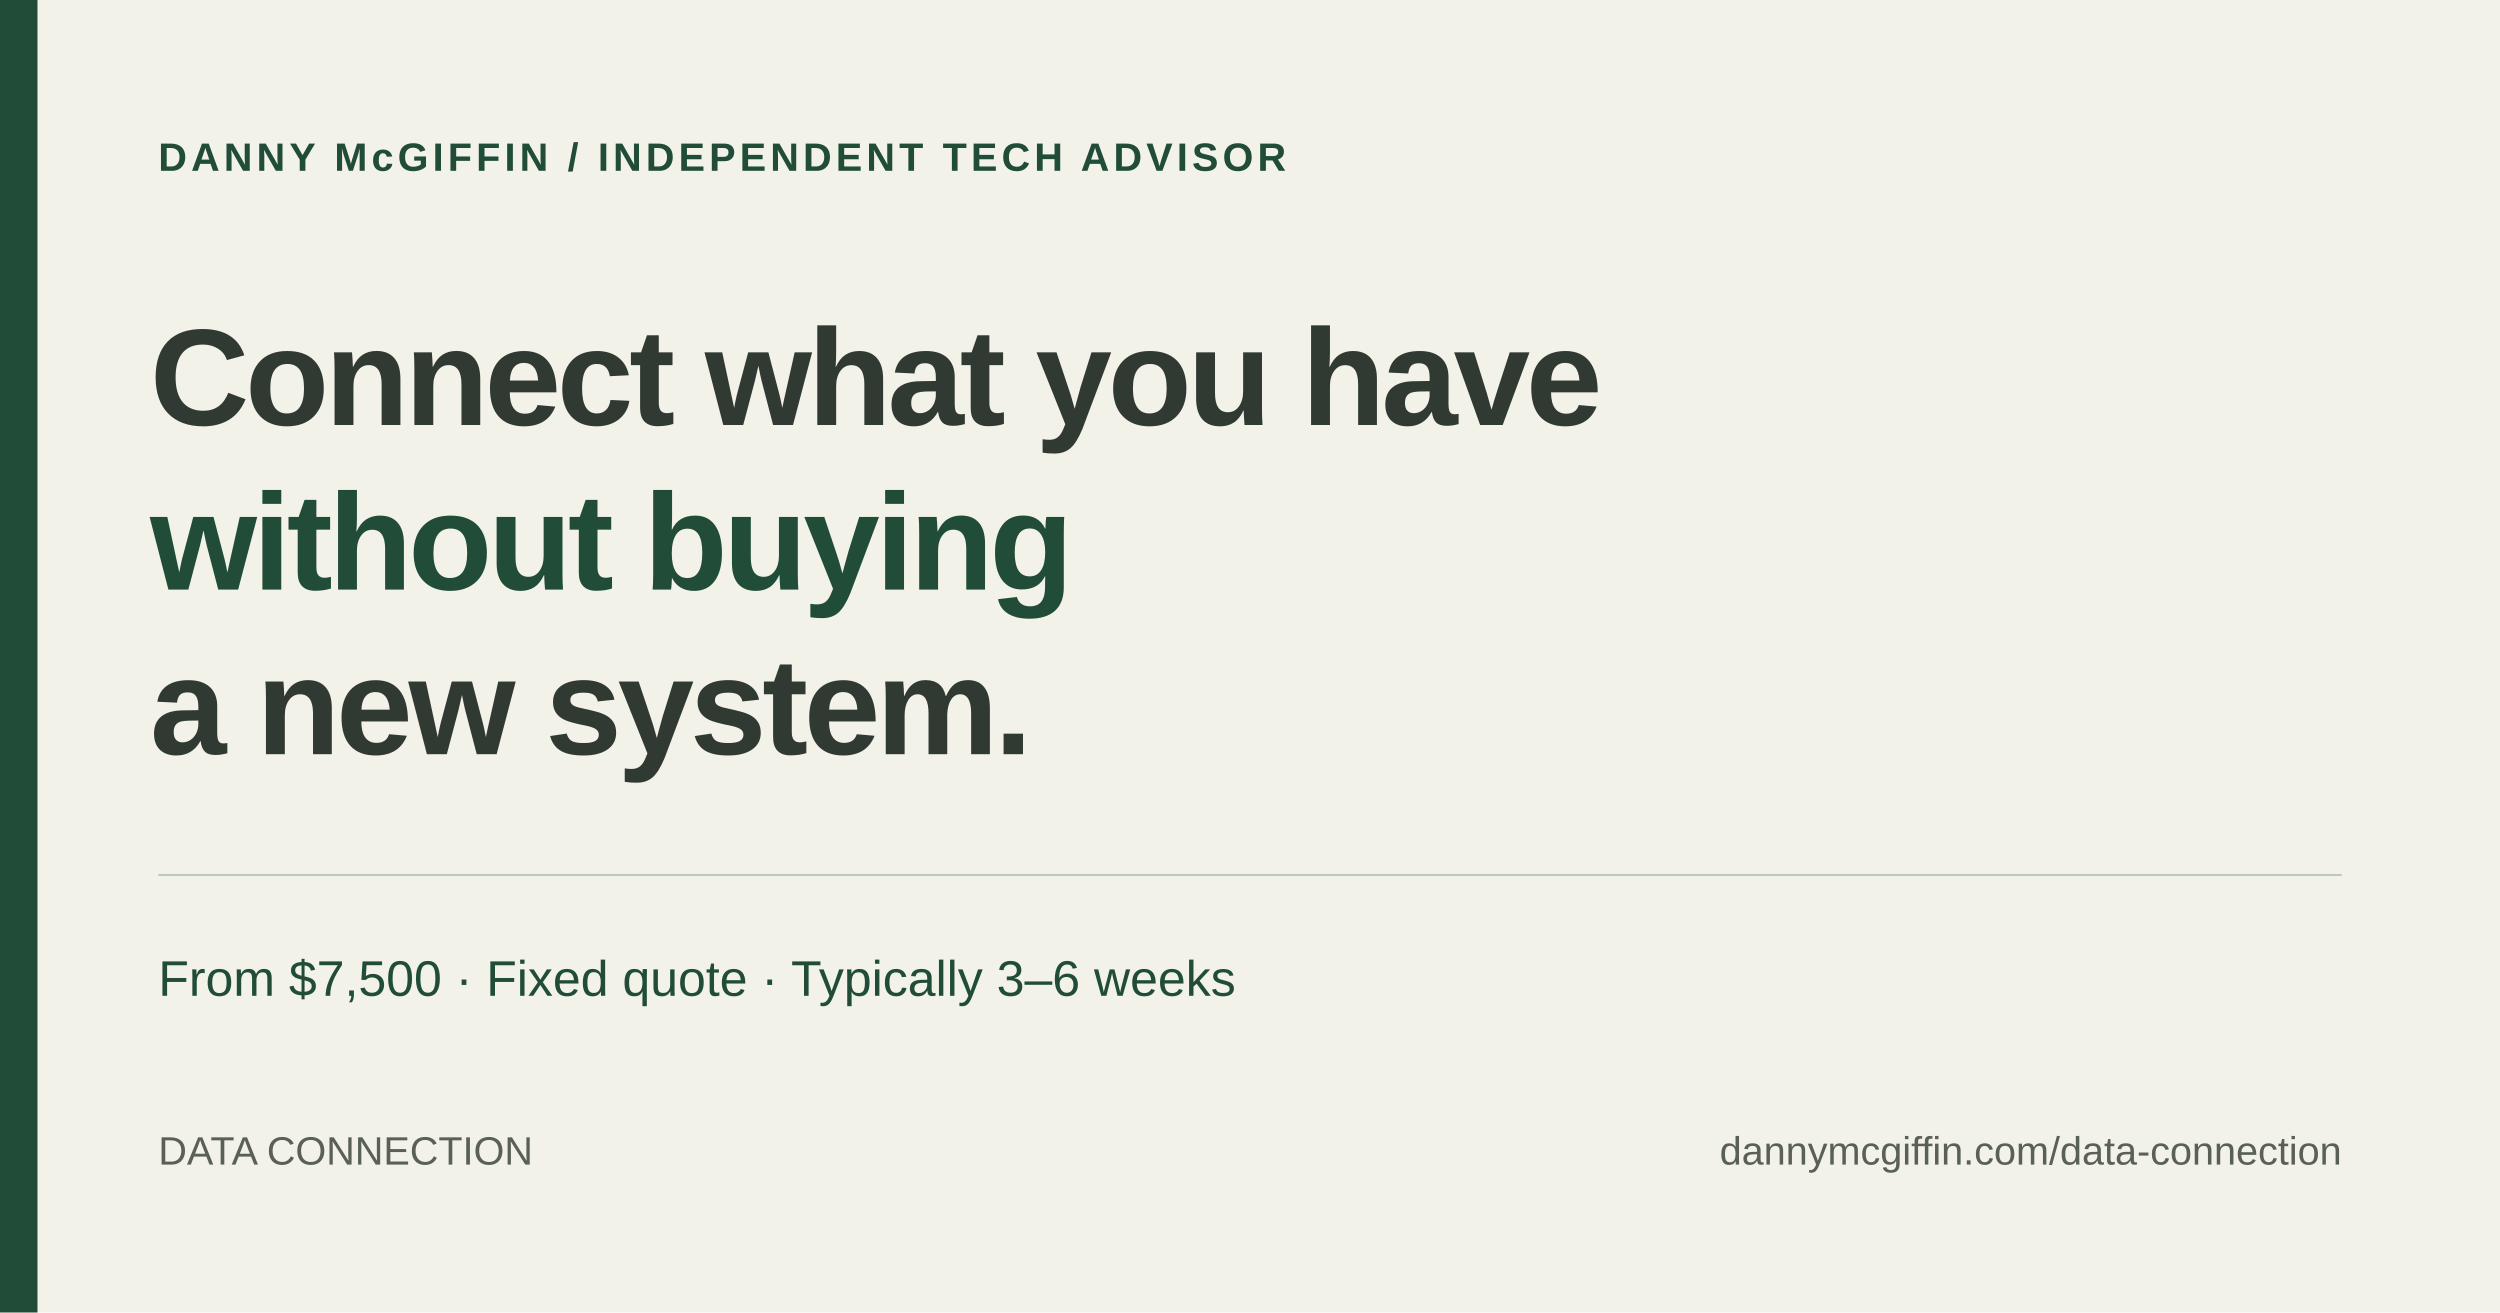
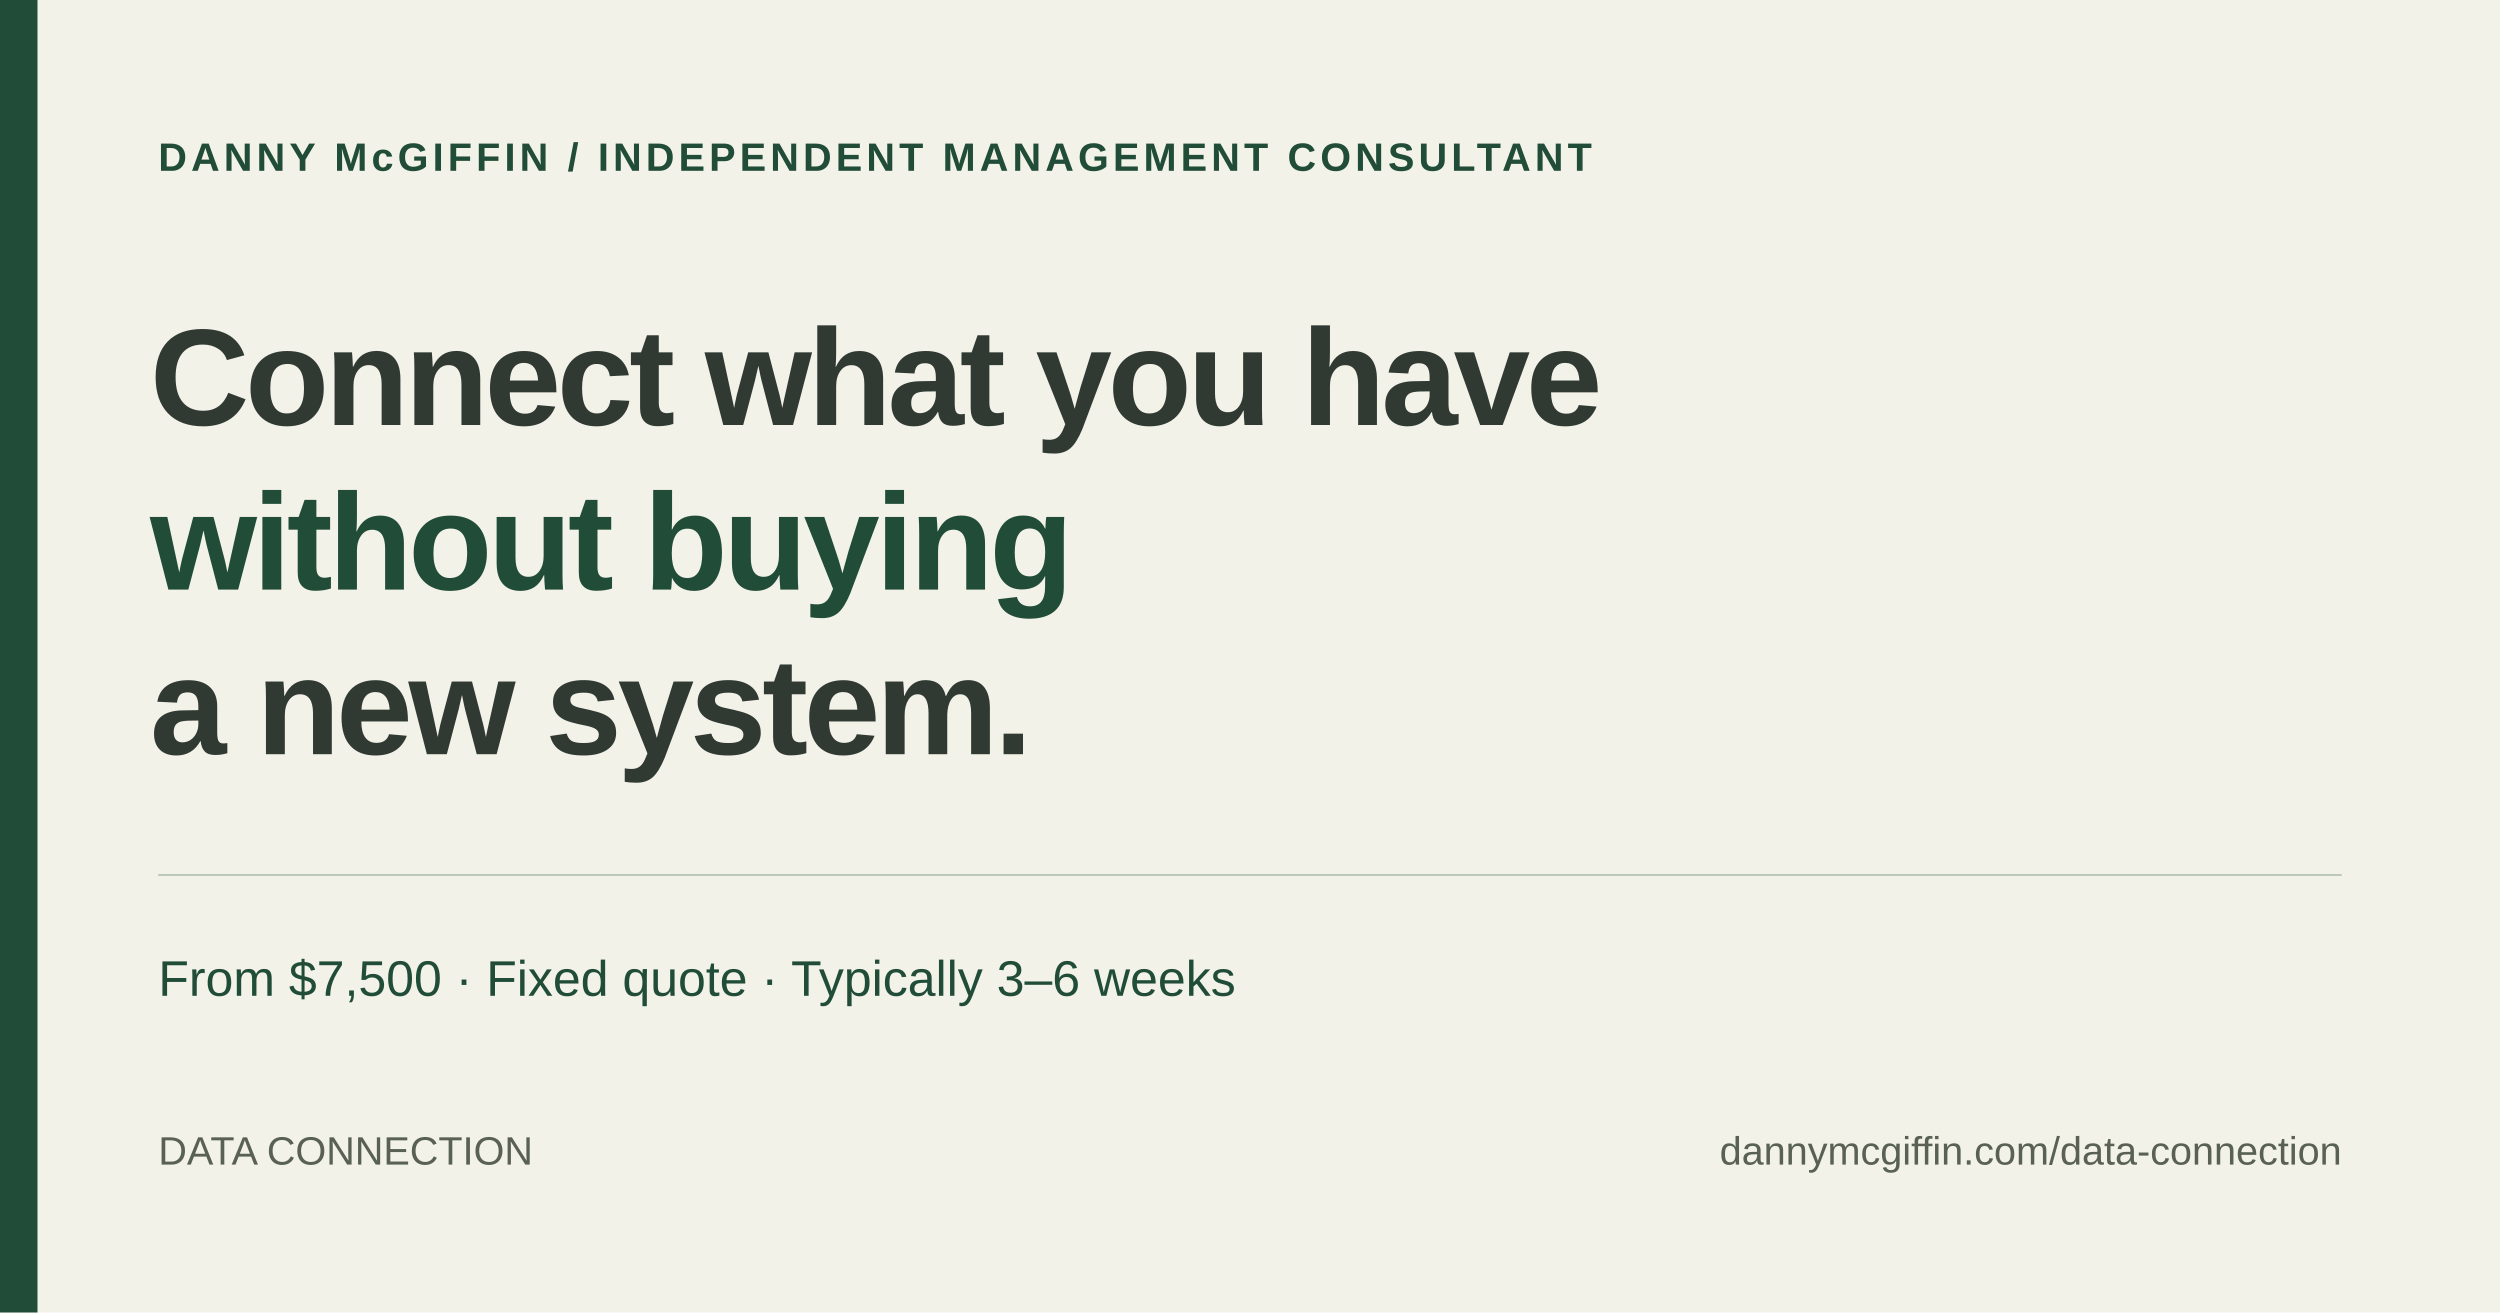
<svg xmlns="http://www.w3.org/2000/svg" width="1200" height="630" viewBox="0 0 1200 630">
  <rect width="1200" height="630" fill="#f3f2e9" />
  <rect width="18" height="630" fill="#214d38" />
  <g font-family="Arial, sans-serif">
-     <text x="76" y="82" font-size="19" font-weight="700" letter-spacing="2" fill="#214d38">DANNY McGIFFIN / INDEPENDENT TECH ADVISOR</text>
+     <text x="76" y="82" font-size="19" font-weight="700" letter-spacing="2" fill="#214d38">DANNY McGIFFIN / INDEPENDENT MANAGEMENT CONSULTANT</text>
    <g font-size="66" font-weight="700" letter-spacing="-2" fill="#303a32">
      <text x="72" y="204">Connect what you have</text>
      <text x="72" y="283" fill="#214d38">without buying</text>
      <text x="72" y="362">a new system.</text>
    </g>
    <path d="M76 420H1124" stroke="#bcc8b9" />
    <text x="76" y="478" font-size="24" fill="#214d38">From $7,500 · Fixed quote · Typically 3–6 weeks</text>
    <text x="76" y="559" font-size="19" fill="#596154">DATA CONNECTION</text>
    <text x="1124" y="559" font-size="19" text-anchor="end" fill="#596154">dannymcgiffin.com/data-connection</text>
  </g>
</svg>
